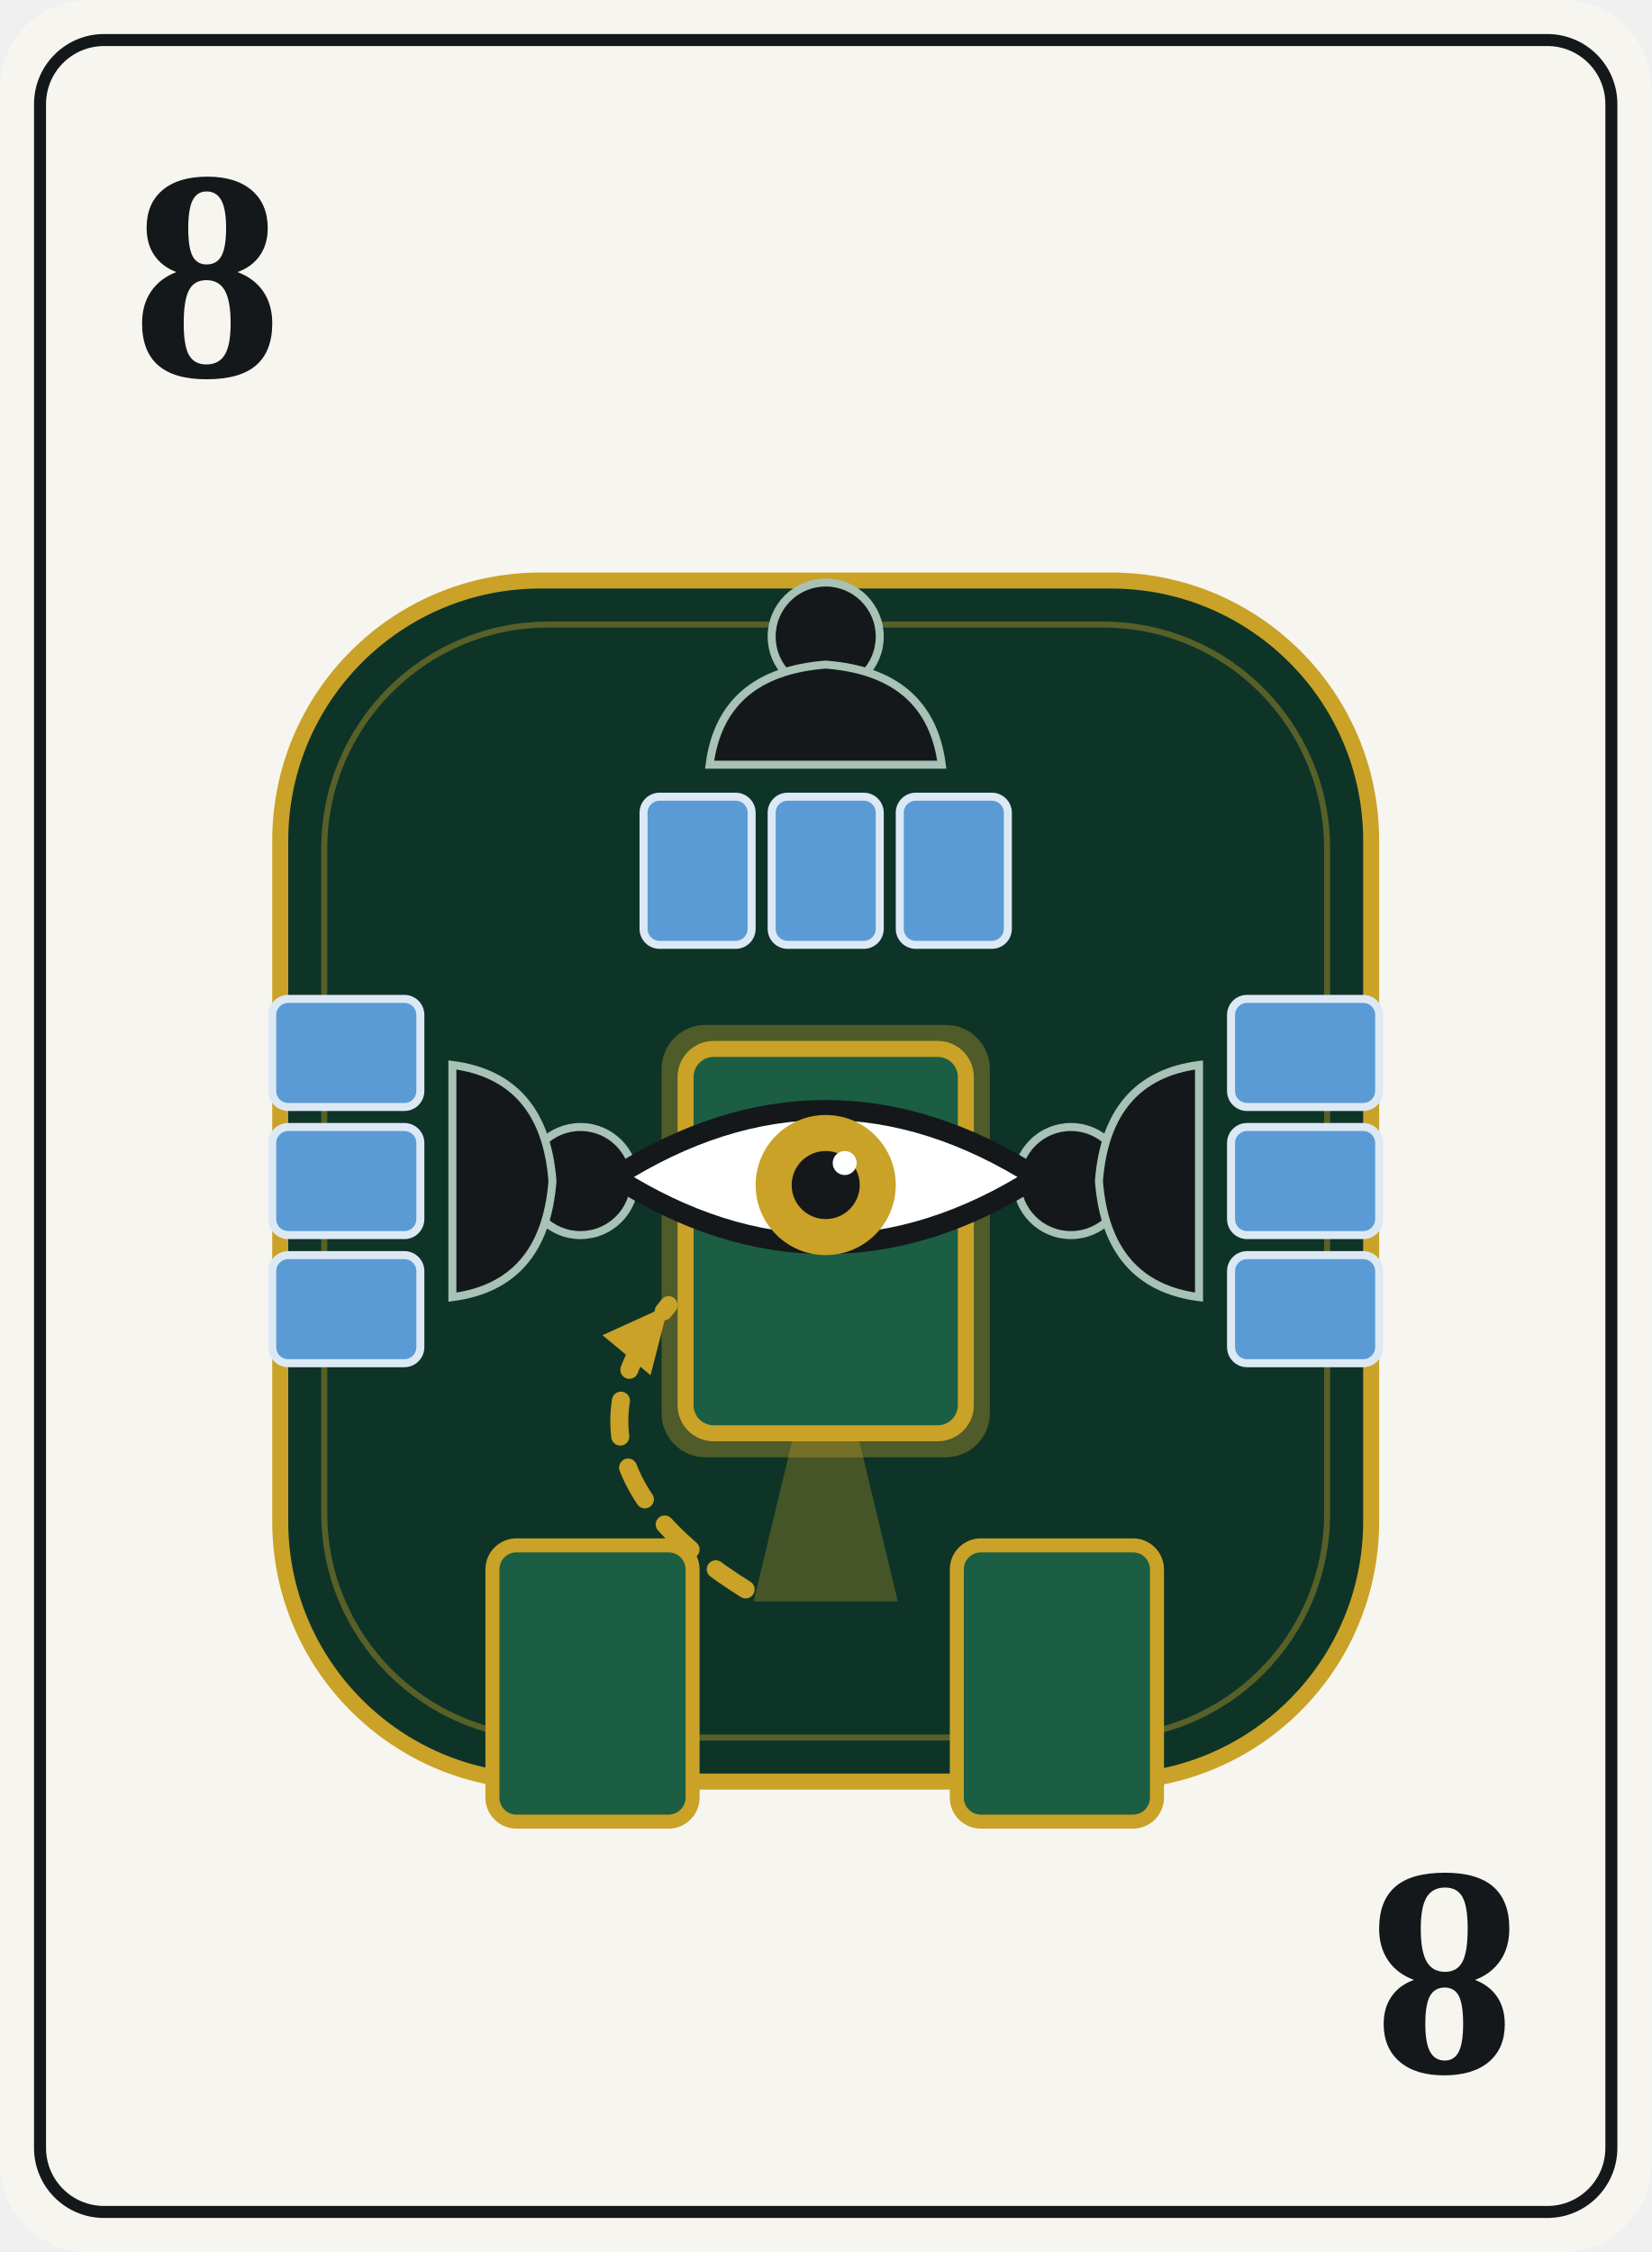
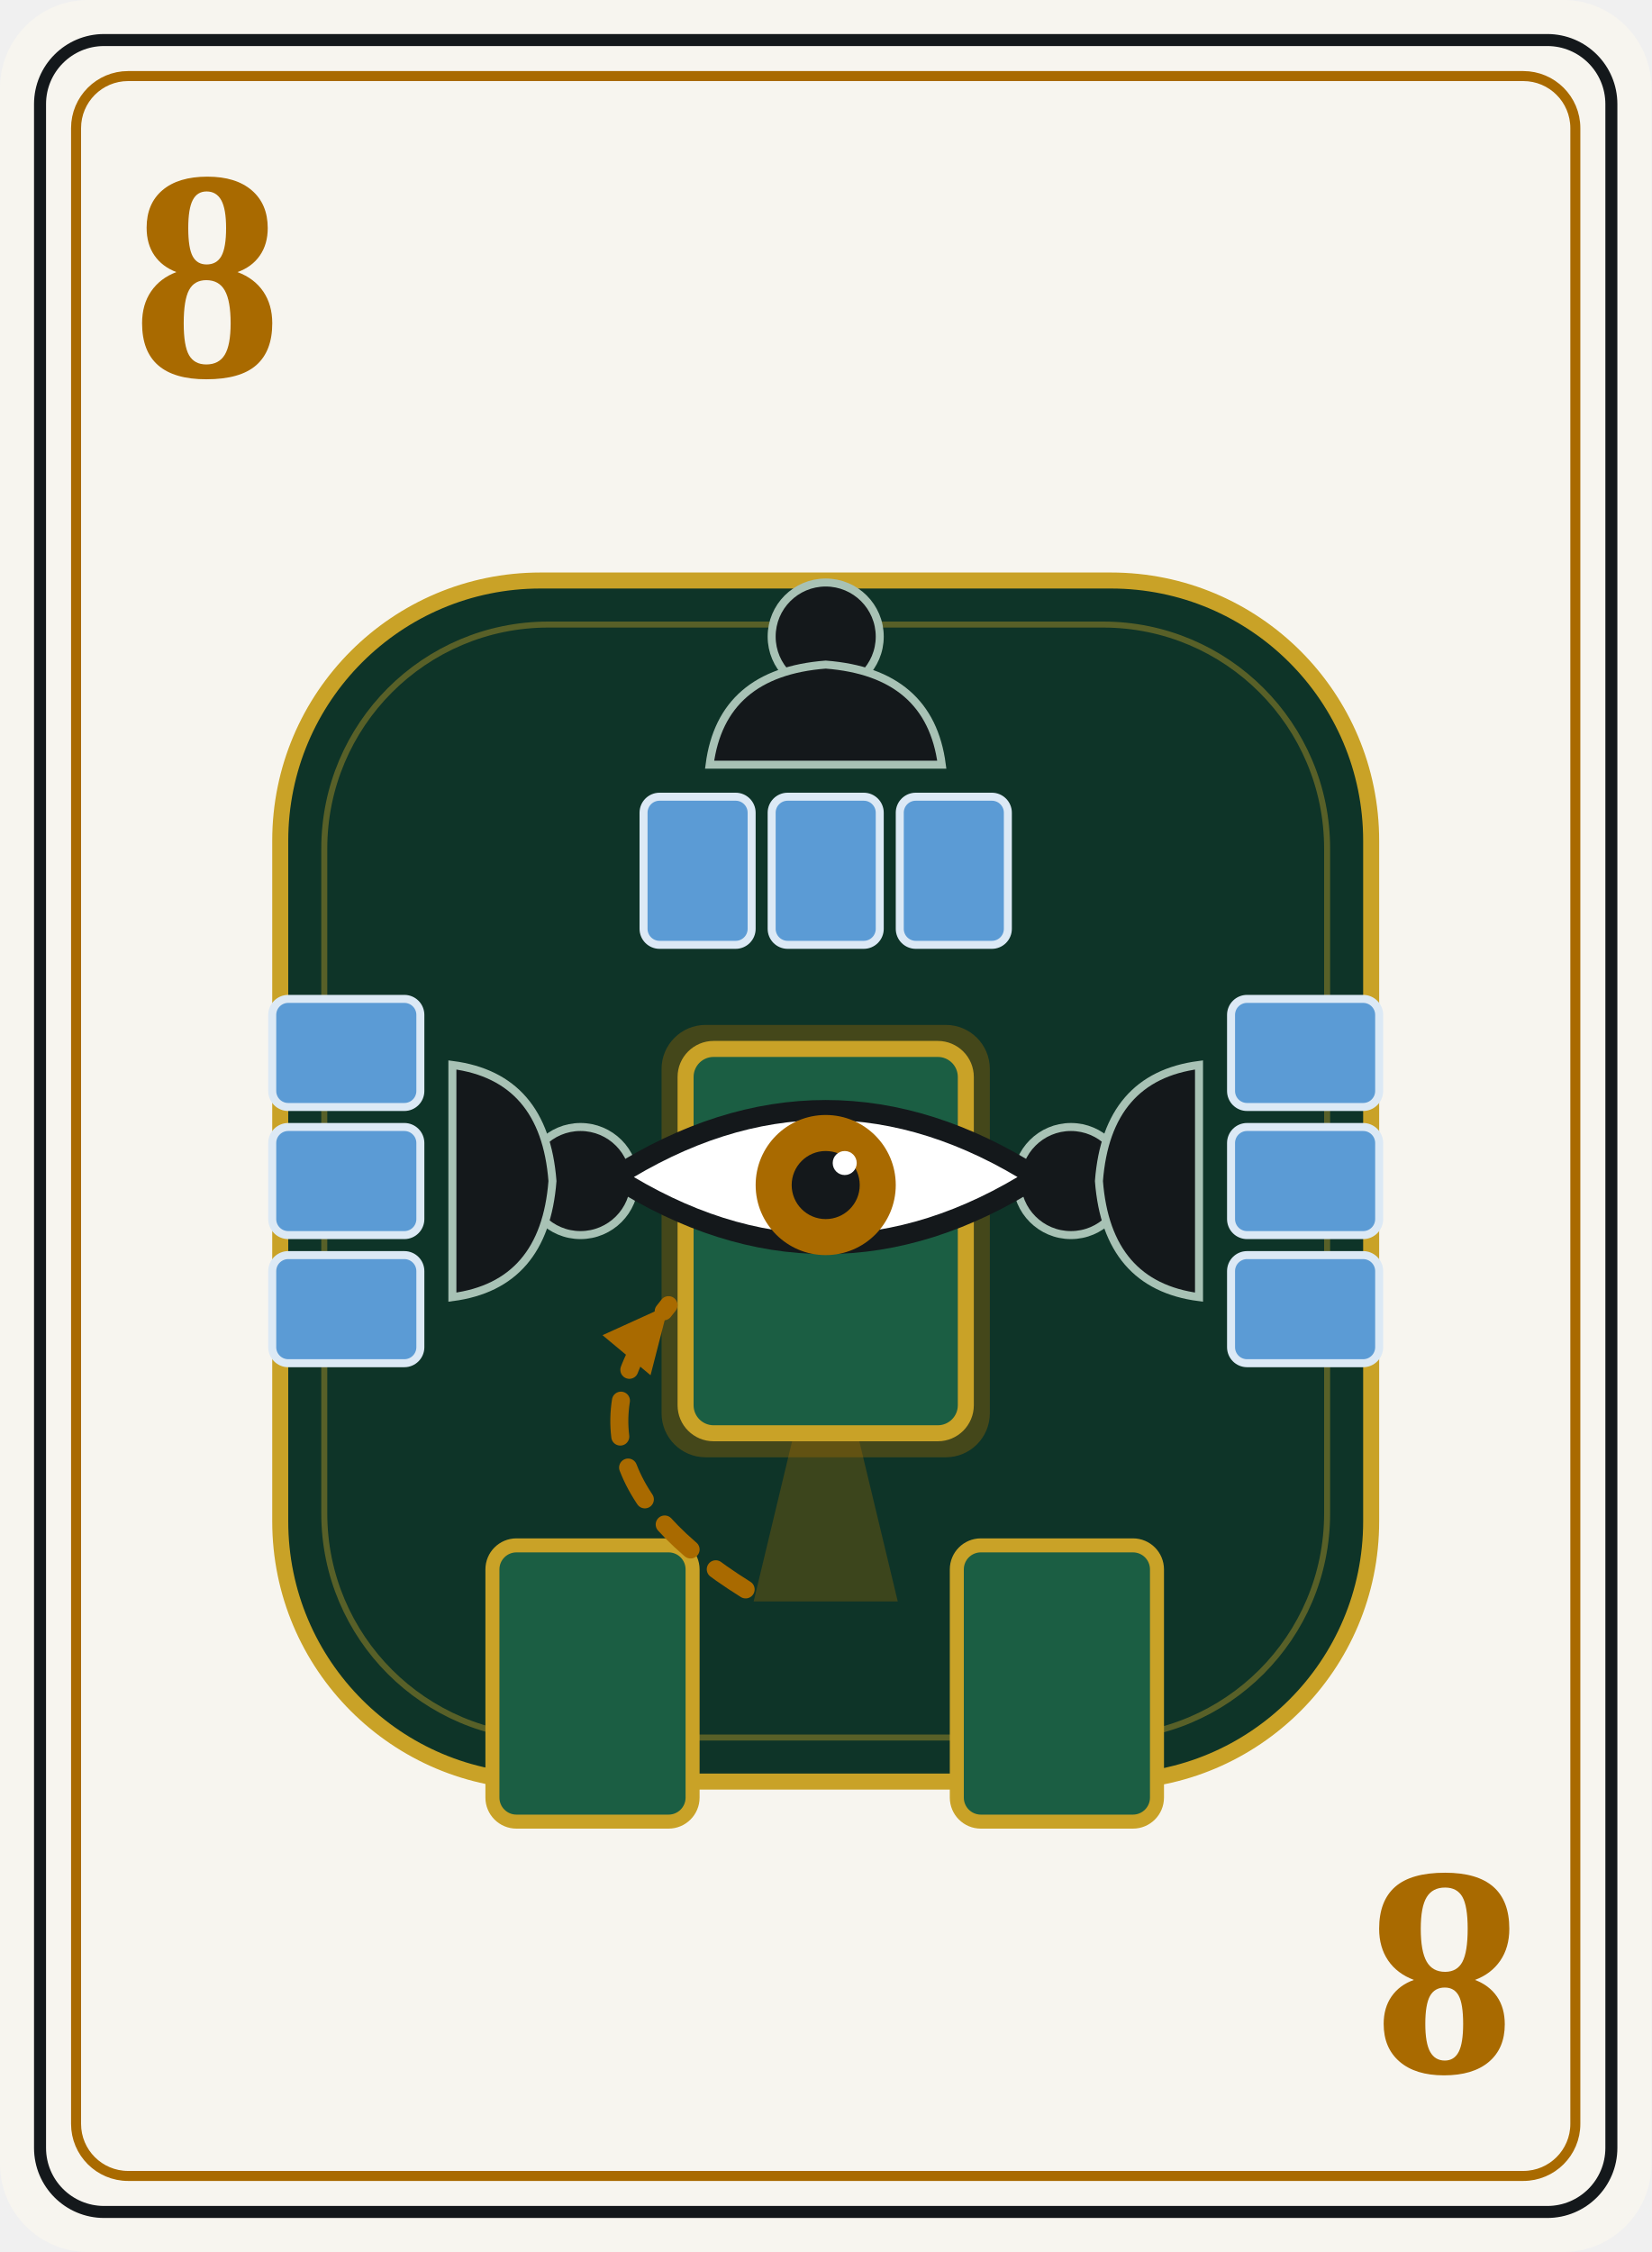
<svg xmlns="http://www.w3.org/2000/svg" viewBox="0 0 825 1125">
  <rect width="825" height="1125" rx="44" fill="#F7F5EF" />
  <rect x="20" y="20" width="785" height="1085" rx="32" fill="none" stroke="#14181B" stroke-width="6" />
-   <text x="66" y="188" font-family="Georgia, 'Times New Roman', serif" font-size="150" font-weight="bold" fill="#14181B">8</text>
+   <rect x="38" y="38" width="749" height="1049" rx="26" fill="none" stroke="#A96A00" stroke-width="5" />
+   <text x="66" y="188" font-family="Georgia, 'Times New Roman', serif" font-size="150" font-weight="bold" fill="#A96A00">8</text>
  <g transform="rotate(180 412.5 562.5)">
-     <text x="66" y="188" font-family="Georgia, 'Times New Roman', serif" font-size="150" font-weight="bold" fill="#14181B">8</text>
+     <text x="66" y="188" font-family="Georgia, 'Times New Roman', serif" font-size="150" font-weight="bold" fill="#A96A00">8</text>
  </g>
  <rect x="140" y="290" width="545" height="600" rx="130" fill="#0E3428" stroke="#C9A227" stroke-width="8" />
  <rect x="162" y="312" width="501" height="556" rx="112" fill="none" stroke="#C9A227" stroke-width="3" opacity="0.4" />
  <g transform="translate(412.5 384) rotate(0.0)">
    <circle cx="0" cy="-66" r="27" fill="#14181B" stroke="#A8C2B5" stroke-width="4" />
    <path d="M -58,-2 Q -52,-48 0,-52 Q 52,-48 58,-2 Z" fill="#14181B" stroke="#A8C2B5" stroke-width="4" />
    <rect x="-91" y="14" width="54" height="74" rx="8" fill="#5B9BD5" stroke="#DCE9F5" stroke-width="4" />
    <rect x="-27" y="14" width="54" height="74" rx="8" fill="#5B9BD5" stroke="#DCE9F5" stroke-width="4" />
    <rect x="37" y="14" width="54" height="74" rx="8" fill="#5B9BD5" stroke="#DCE9F5" stroke-width="4" />
  </g>
  <g transform="translate(224 590) rotate(90)">
    <circle cx="0" cy="-66" r="27" fill="#14181B" stroke="#A8C2B5" stroke-width="4" />
    <path d="M -58,-2 Q -52,-48 0,-52 Q 52,-48 58,-2 Z" fill="#14181B" stroke="#A8C2B5" stroke-width="4" />
    <rect x="-91" y="14" width="54" height="74" rx="8" fill="#5B9BD5" stroke="#DCE9F5" stroke-width="4" />
    <rect x="-27" y="14" width="54" height="74" rx="8" fill="#5B9BD5" stroke="#DCE9F5" stroke-width="4" />
    <rect x="37" y="14" width="54" height="74" rx="8" fill="#5B9BD5" stroke="#DCE9F5" stroke-width="4" />
  </g>
  <g transform="translate(601 590) rotate(-90)">
    <circle cx="0" cy="-66" r="27" fill="#14181B" stroke="#A8C2B5" stroke-width="4" />
    <path d="M -58,-2 Q -52,-48 0,-52 Q 52,-48 58,-2 Z" fill="#14181B" stroke="#A8C2B5" stroke-width="4" />
    <rect x="-91" y="14" width="54" height="74" rx="8" fill="#5B9BD5" stroke="#DCE9F5" stroke-width="4" />
    <rect x="-27" y="14" width="54" height="74" rx="8" fill="#5B9BD5" stroke="#DCE9F5" stroke-width="4" />
    <rect x="37" y="14" width="54" height="74" rx="8" fill="#5B9BD5" stroke="#DCE9F5" stroke-width="4" />
  </g>
  <rect x="246" y="772" width="100" height="138" rx="12" fill="#1B5E43" stroke="#C9A227" stroke-width="7" />
  <rect x="478" y="772" width="100" height="138" rx="12" fill="#1B5E43" stroke="#C9A227" stroke-width="7" />
-   <polygon points="376.5,800 448.5,800 424.5,700 400.5,700" fill="#C9A227" opacity="0.3" />
-   <rect x="330.5" y="512.0" width="164" height="216" rx="22" fill="#C9A227" opacity="0.35" />
+   <polygon points="376.5,800 448.5,800 424.5,700 400.5,700" fill="#A96A00" opacity="0.3" />
+   <rect x="330.5" y="512.0" width="164" height="216" rx="22" fill="#A96A00" opacity="0.35" />
  <rect x="342.5" y="524.0" width="140" height="192" rx="14" fill="#1B5E43" stroke="#C9A227" stroke-width="8" />
-   <path d="M 372.5,794 Q 270,730 334,652" fill="none" stroke="#C9A227" stroke-width="9" stroke-linecap="round" stroke-dasharray="18 16" />
-   <polygon points="334,652 325,687 301,667" fill="#C9A227" />
+   <path d="M 372.5,794 Q 270,730 334,652" fill="none" stroke="#A96A00" stroke-width="9" stroke-linecap="round" stroke-dasharray="18 16" />
+   <polygon points="334,652 325,687 301,667" fill="#A96A00" />
  <path d="M 307.1,588 Q 412.5,521.04 517.9,588 Q 412.5,654.96 307.1,588 Z" fill="#FFFFFF" stroke="#14181B" stroke-width="10" stroke-linejoin="round" />
-   <circle cx="412.5" cy="592" r="35" fill="#C9A227" />
+   <circle cx="412.5" cy="592" r="35" fill="#A96A00" />
  <circle cx="412.5" cy="592" r="17" fill="#14181B" />
  <circle cx="422" cy="581" r="6" fill="#FFFFFF" />
</svg>
